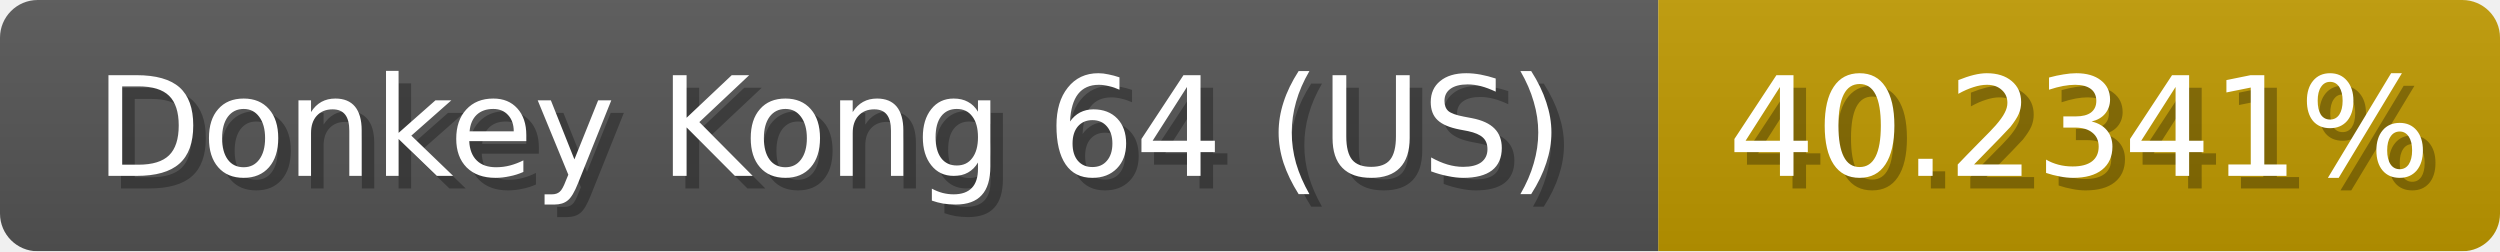
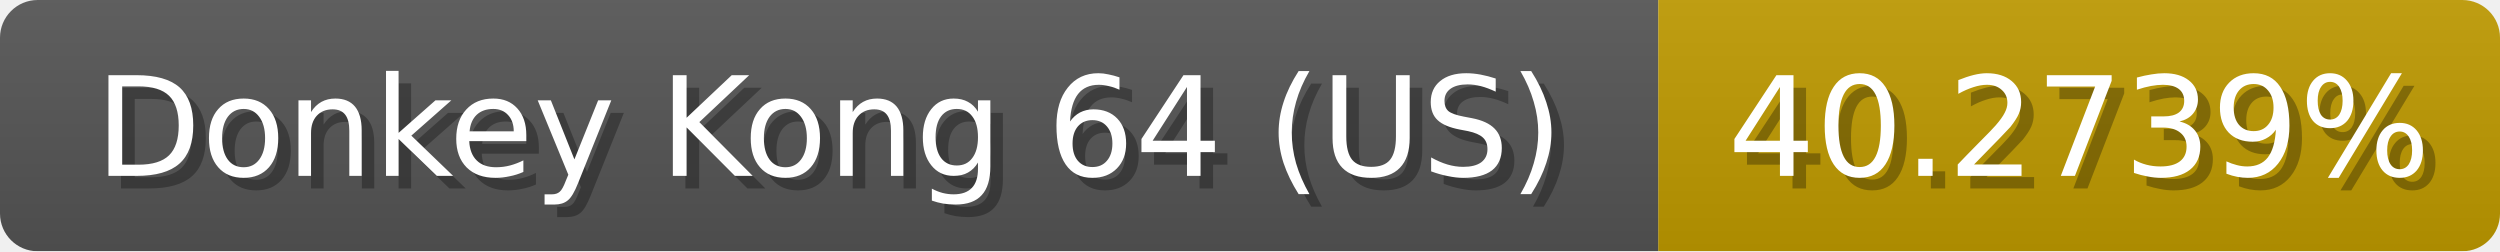
<svg xmlns="http://www.w3.org/2000/svg" width="199" height="20">
  <linearGradient id="b" x2="0" y2="100%">
    <stop offset="0" stop-color="#bbb" stop-opacity=".1" />
    <stop offset="1" stop-opacity=".1" />
  </linearGradient>
  <mask id="anybadge_1">
    <rect width="199" height="20" rx="3" fill="#fff" />
  </mask>
  <g mask="url(#anybadge_1)">
    <path fill="#555" d="M0 0h132v20H0z" />
-     <path fill="#c09a00" d="M132 0h67v20H132z" />
+     <path fill="#c09b00" d="M132 0h67v20H132z" />
    <path fill="url(#b)" d="M0 0h199v20H0z" />
  </g>
  <g fill="#fff" text-anchor="middle" font-family="DejaVu Sans,Verdana,Geneva,sans-serif" font-size="11">
    <text x="67.0" y="15" fill="#010101" fill-opacity=".3">Donkey Kong 64 (US)</text>
    <text x="66.0" y="14">Donkey Kong 64 (US)</text>
  </g>
  <g fill="#fff" text-anchor="middle" font-family="DejaVu Sans,Verdana,Geneva,sans-serif" font-size="11">
-     <text x="166.5" y="15" fill="#010101" fill-opacity=".3">40.2341%</text>
-     <text x="165.5" y="14">40.2341%</text>
+     <text x="166.5" y="15" fill="#010101" fill-opacity=".3">40.2739%</text>
+     <text x="165.5" y="14">40.2739%</text>
  </g>
</svg>
